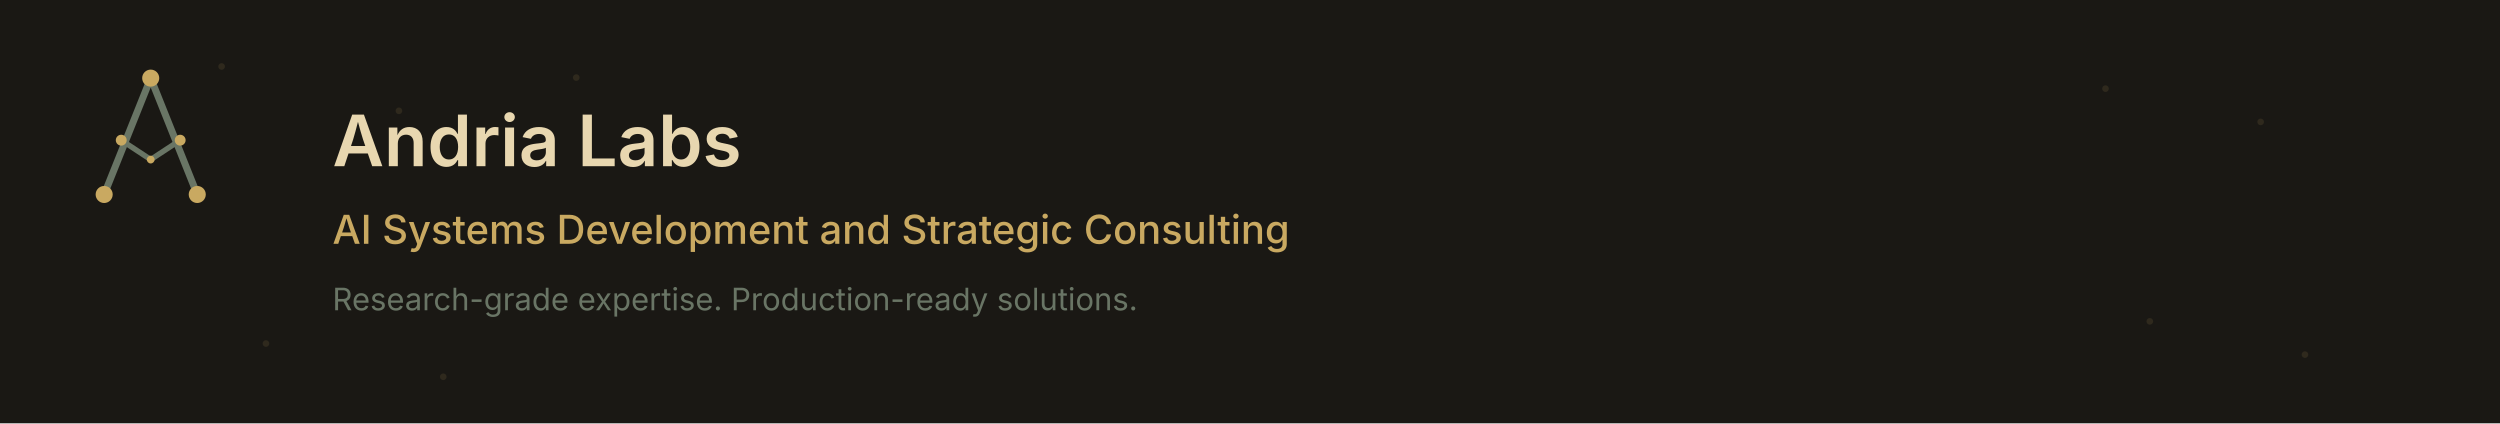
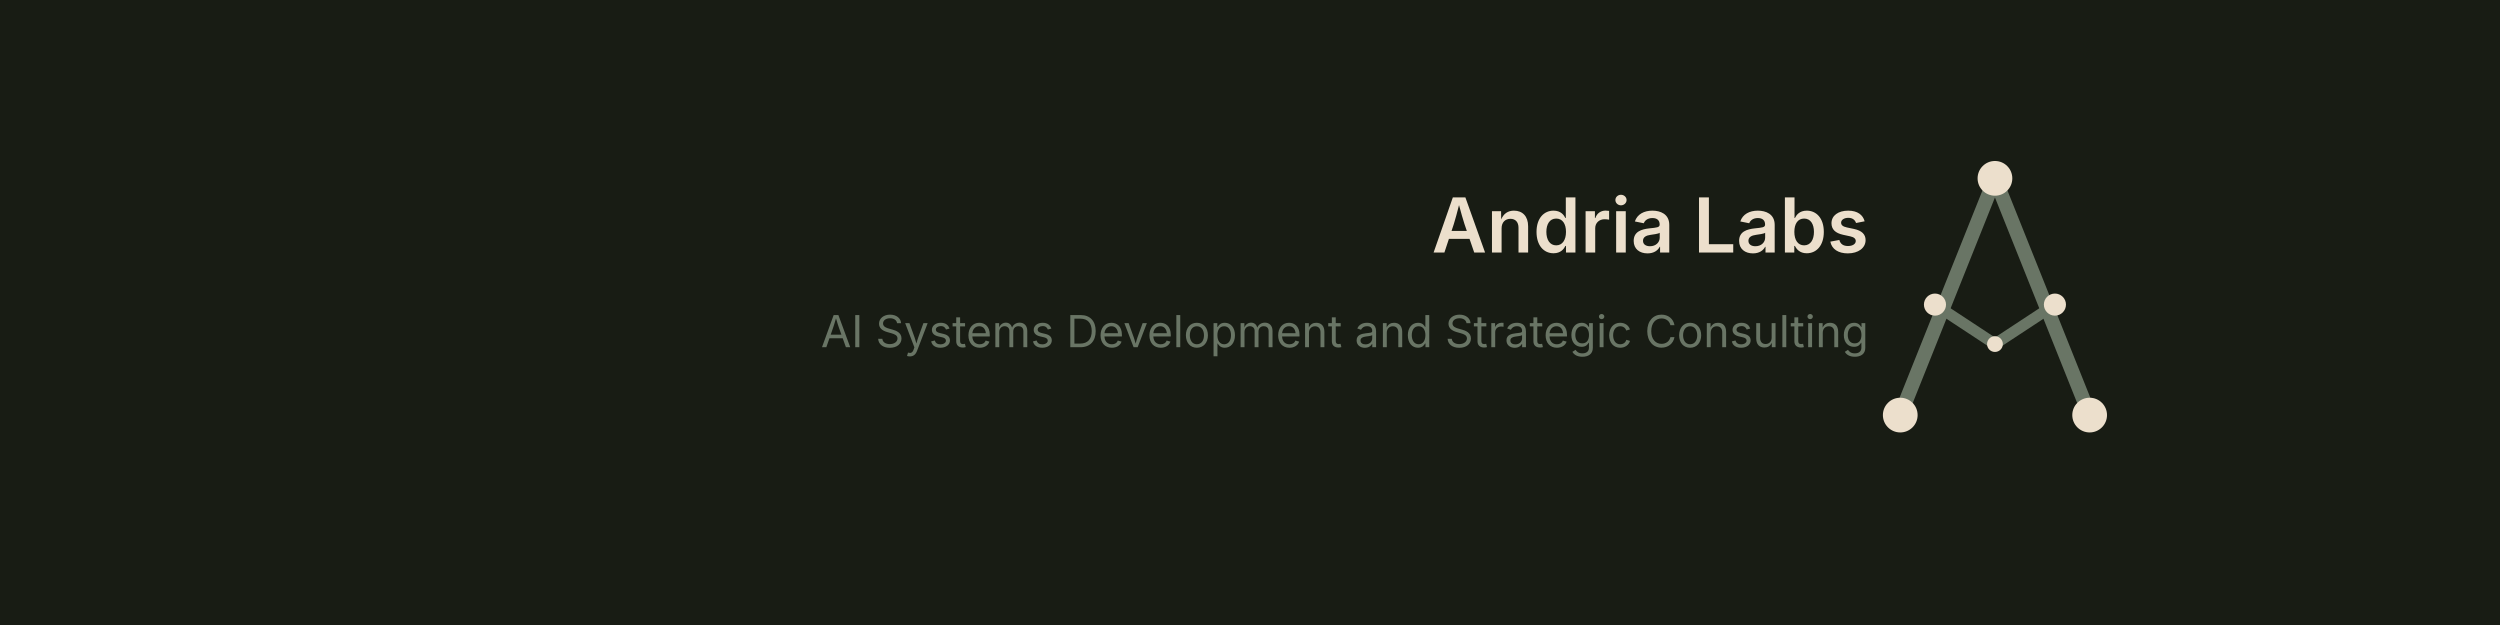
- <svg xmlns="http://www.w3.org/2000/svg" width="1128" height="191" viewBox="0 0 1128 191">
-   <rect width="1128" height="191" fill="#1A1814" />
-   <g opacity="0.12" fill="#C9A961">
-     <circle cx="100" cy="30" r="1.5" />
-     <circle cx="180" cy="50" r="1.5" />
-     <circle cx="260" cy="35" r="1.5" />
-     <circle cx="950" cy="40" r="1.5" />
-     <circle cx="1020" cy="55" r="1.5" />
-     <circle cx="120" cy="155" r="1.5" />
-     <circle cx="200" cy="170" r="1.5" />
-     <circle cx="970" cy="145" r="1.5" />
-     <circle cx="1040" cy="160" r="1.5" />
-   </g>
-   <g transform="translate(40, 30) scale(0.35)">
-     <g stroke="#697565" stroke-linecap="round" stroke-width="9">
+ <svg xmlns="http://www.w3.org/2000/svg" width="1584" height="396" viewBox="0 0 1584 396">
+   <rect width="1584" height="396" fill="#181c14" />
+   <g transform="translate(1184, 98)">
+     <g stroke="#697565" stroke-linecap="round" stroke-width="9" fill="none">
      <path d="M80 15 20 165M80 15l60 150" />
    </g>
-     <g stroke="#697565" stroke-linecap="round" stroke-width="7">
+     <g stroke="#697565" stroke-linecap="round" stroke-width="7" fill="none">
      <path d="m80 120-38-25M80 120l38-25" />
    </g>
-     <g fill="#C9A961">
+     <g fill="#ecdfcc">
      <circle cx="80" cy="15" r="11" />
      <circle cx="20" cy="165" r="11" />
      <circle cx="140" cy="165" r="11" />
      <circle cx="42" cy="95" r="7" />
      <circle cx="118" cy="95" r="7" />
      <circle cx="80" cy="120" r="5" />
    </g>
  </g>
-   <text x="150" y="75" font-family="-apple-system, BlinkMacSystemFont, 'Segoe UI', sans-serif" font-size="32" font-weight="600" fill="#E8D7B0">Andria Labs</text>
-   <text x="150" y="110" font-family="-apple-system, BlinkMacSystemFont, 'Segoe UI', sans-serif" font-size="18" font-weight="500" fill="#C9A961">AI Systems Development and Strategic Consulting</text>
-   <text x="150" y="140" font-family="-apple-system, BlinkMacSystemFont, 'Segoe UI', sans-serif" font-size="14" fill="#697565">Research-grade expertise. Production-ready solutions.</text>
+   <text x="1184" y="160" font-family="system-ui, -apple-system, sans-serif" font-size="48" font-weight="600" fill="#ecdfcc" text-anchor="end">Andria Labs</text>
+   <text x="1184" y="220" font-family="system-ui, -apple-system, sans-serif" font-size="28" fill="#697565" text-anchor="end">AI Systems Development and Strategic Consulting</text>
</svg>
